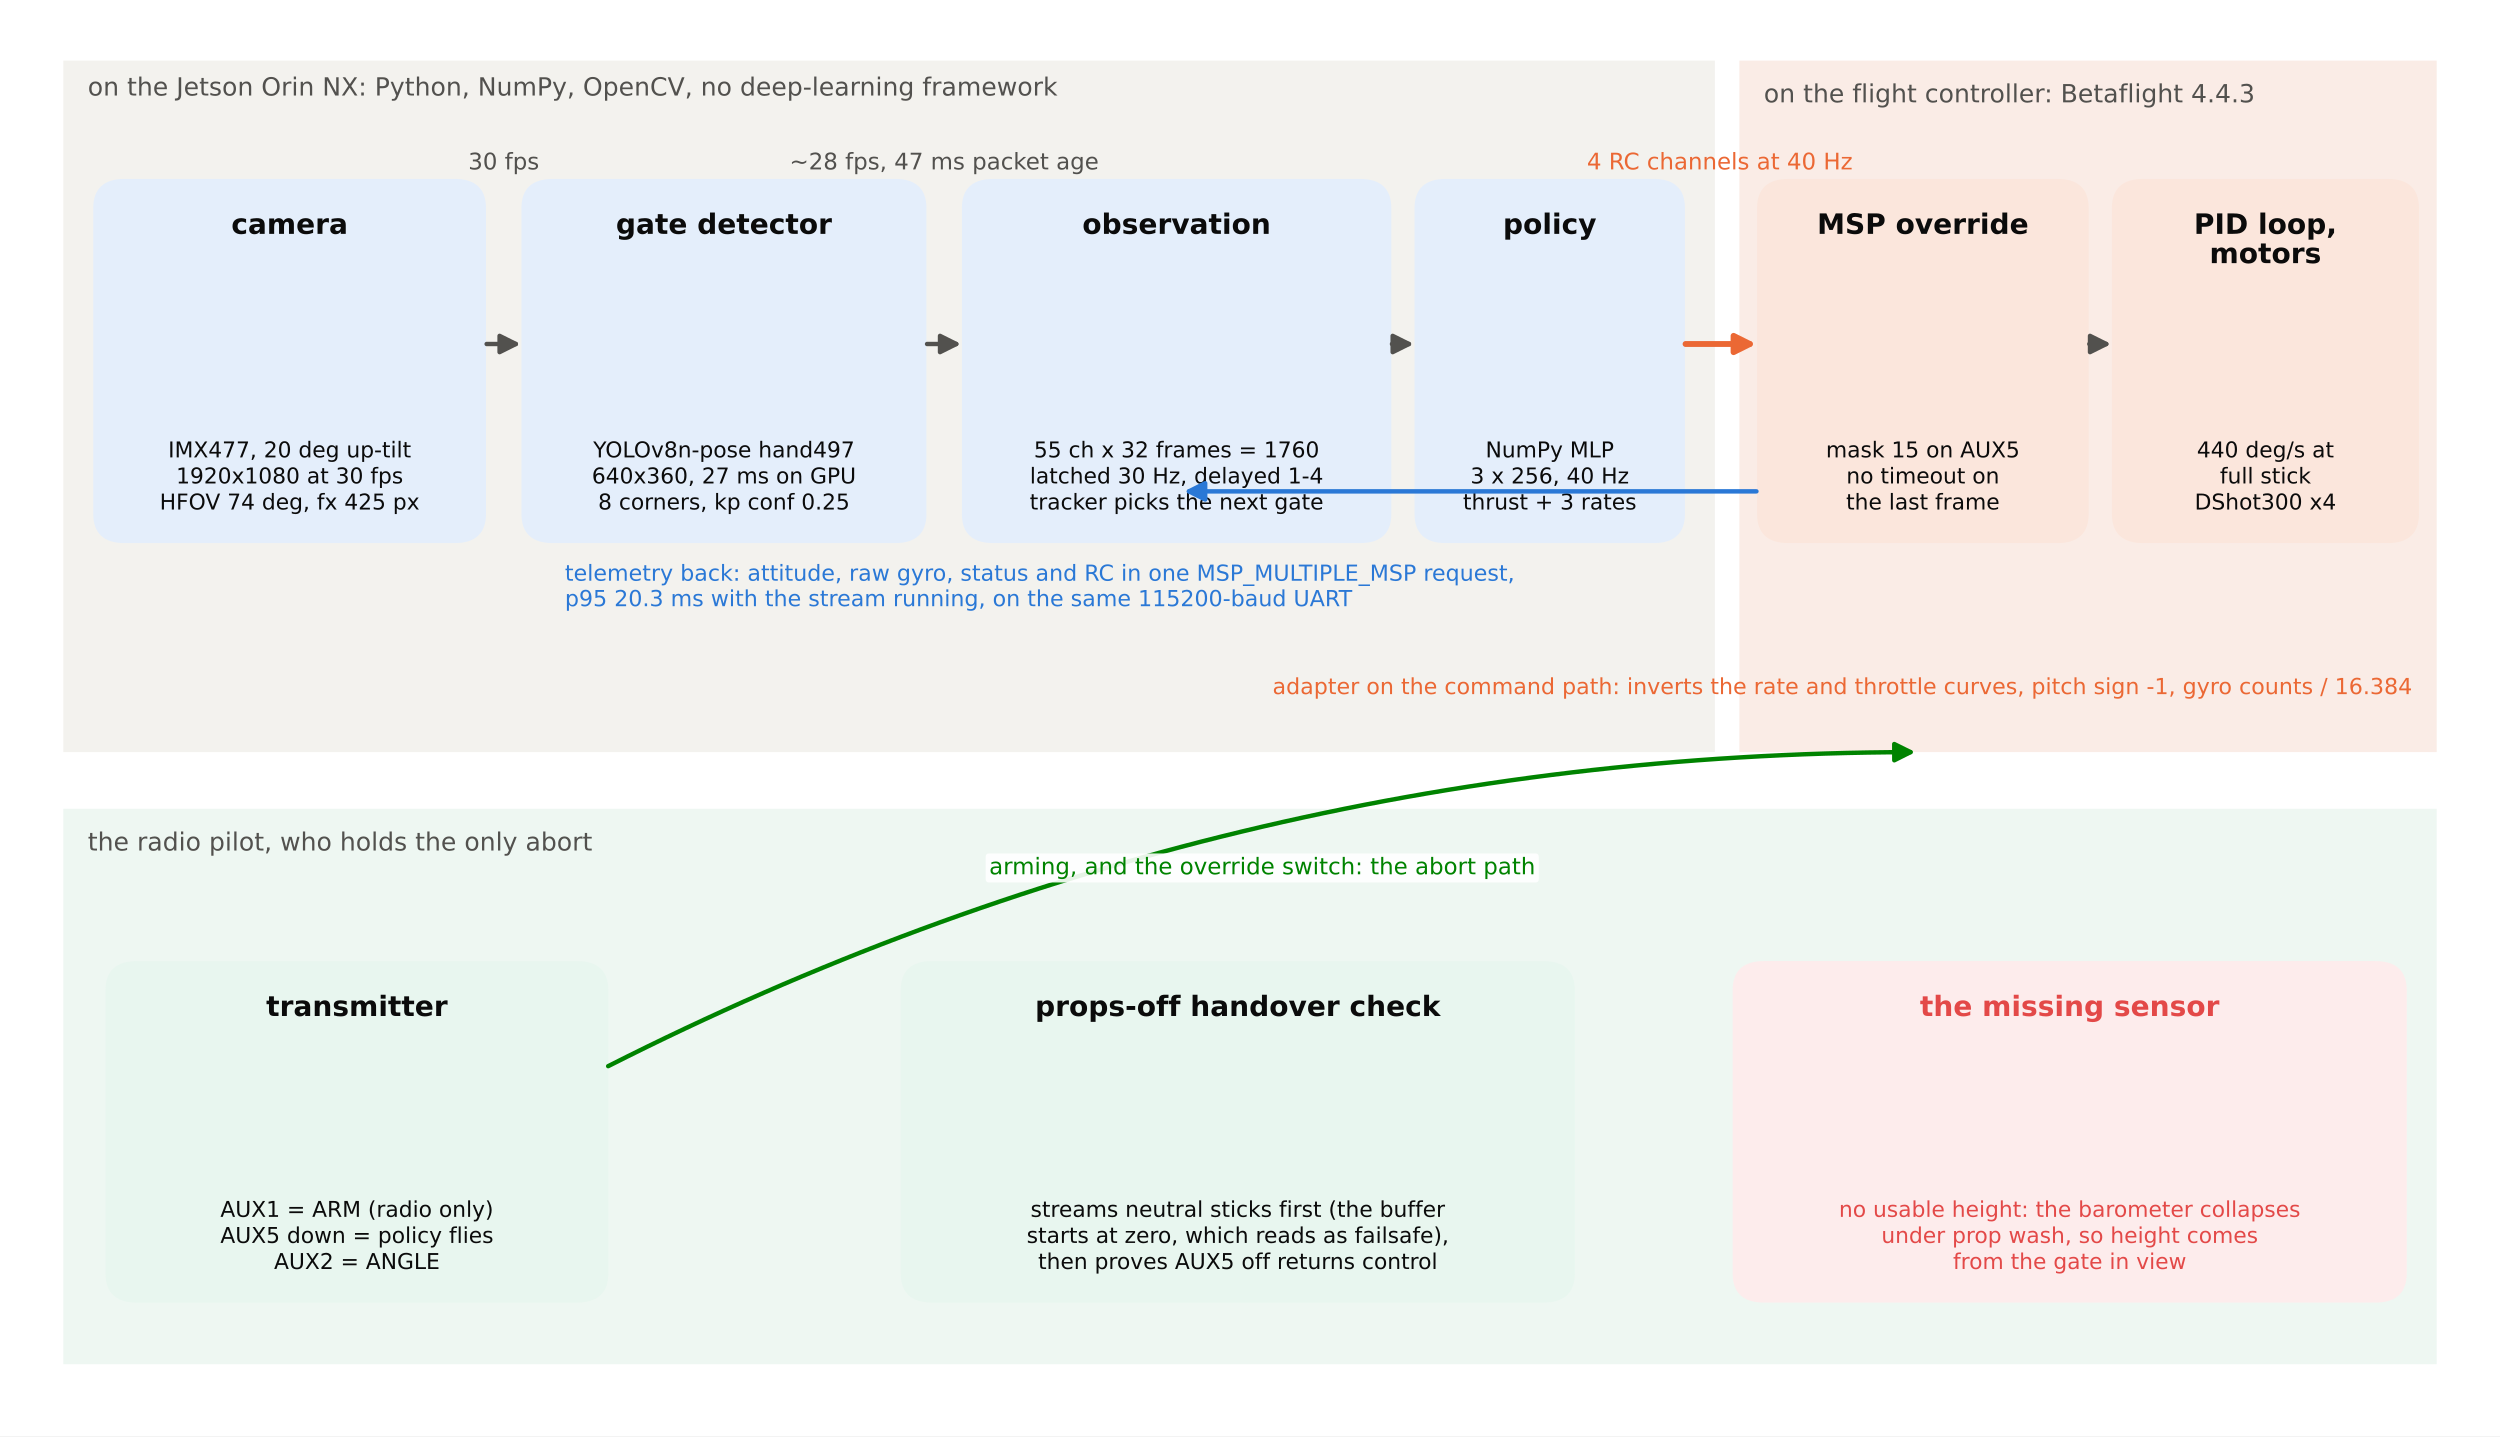
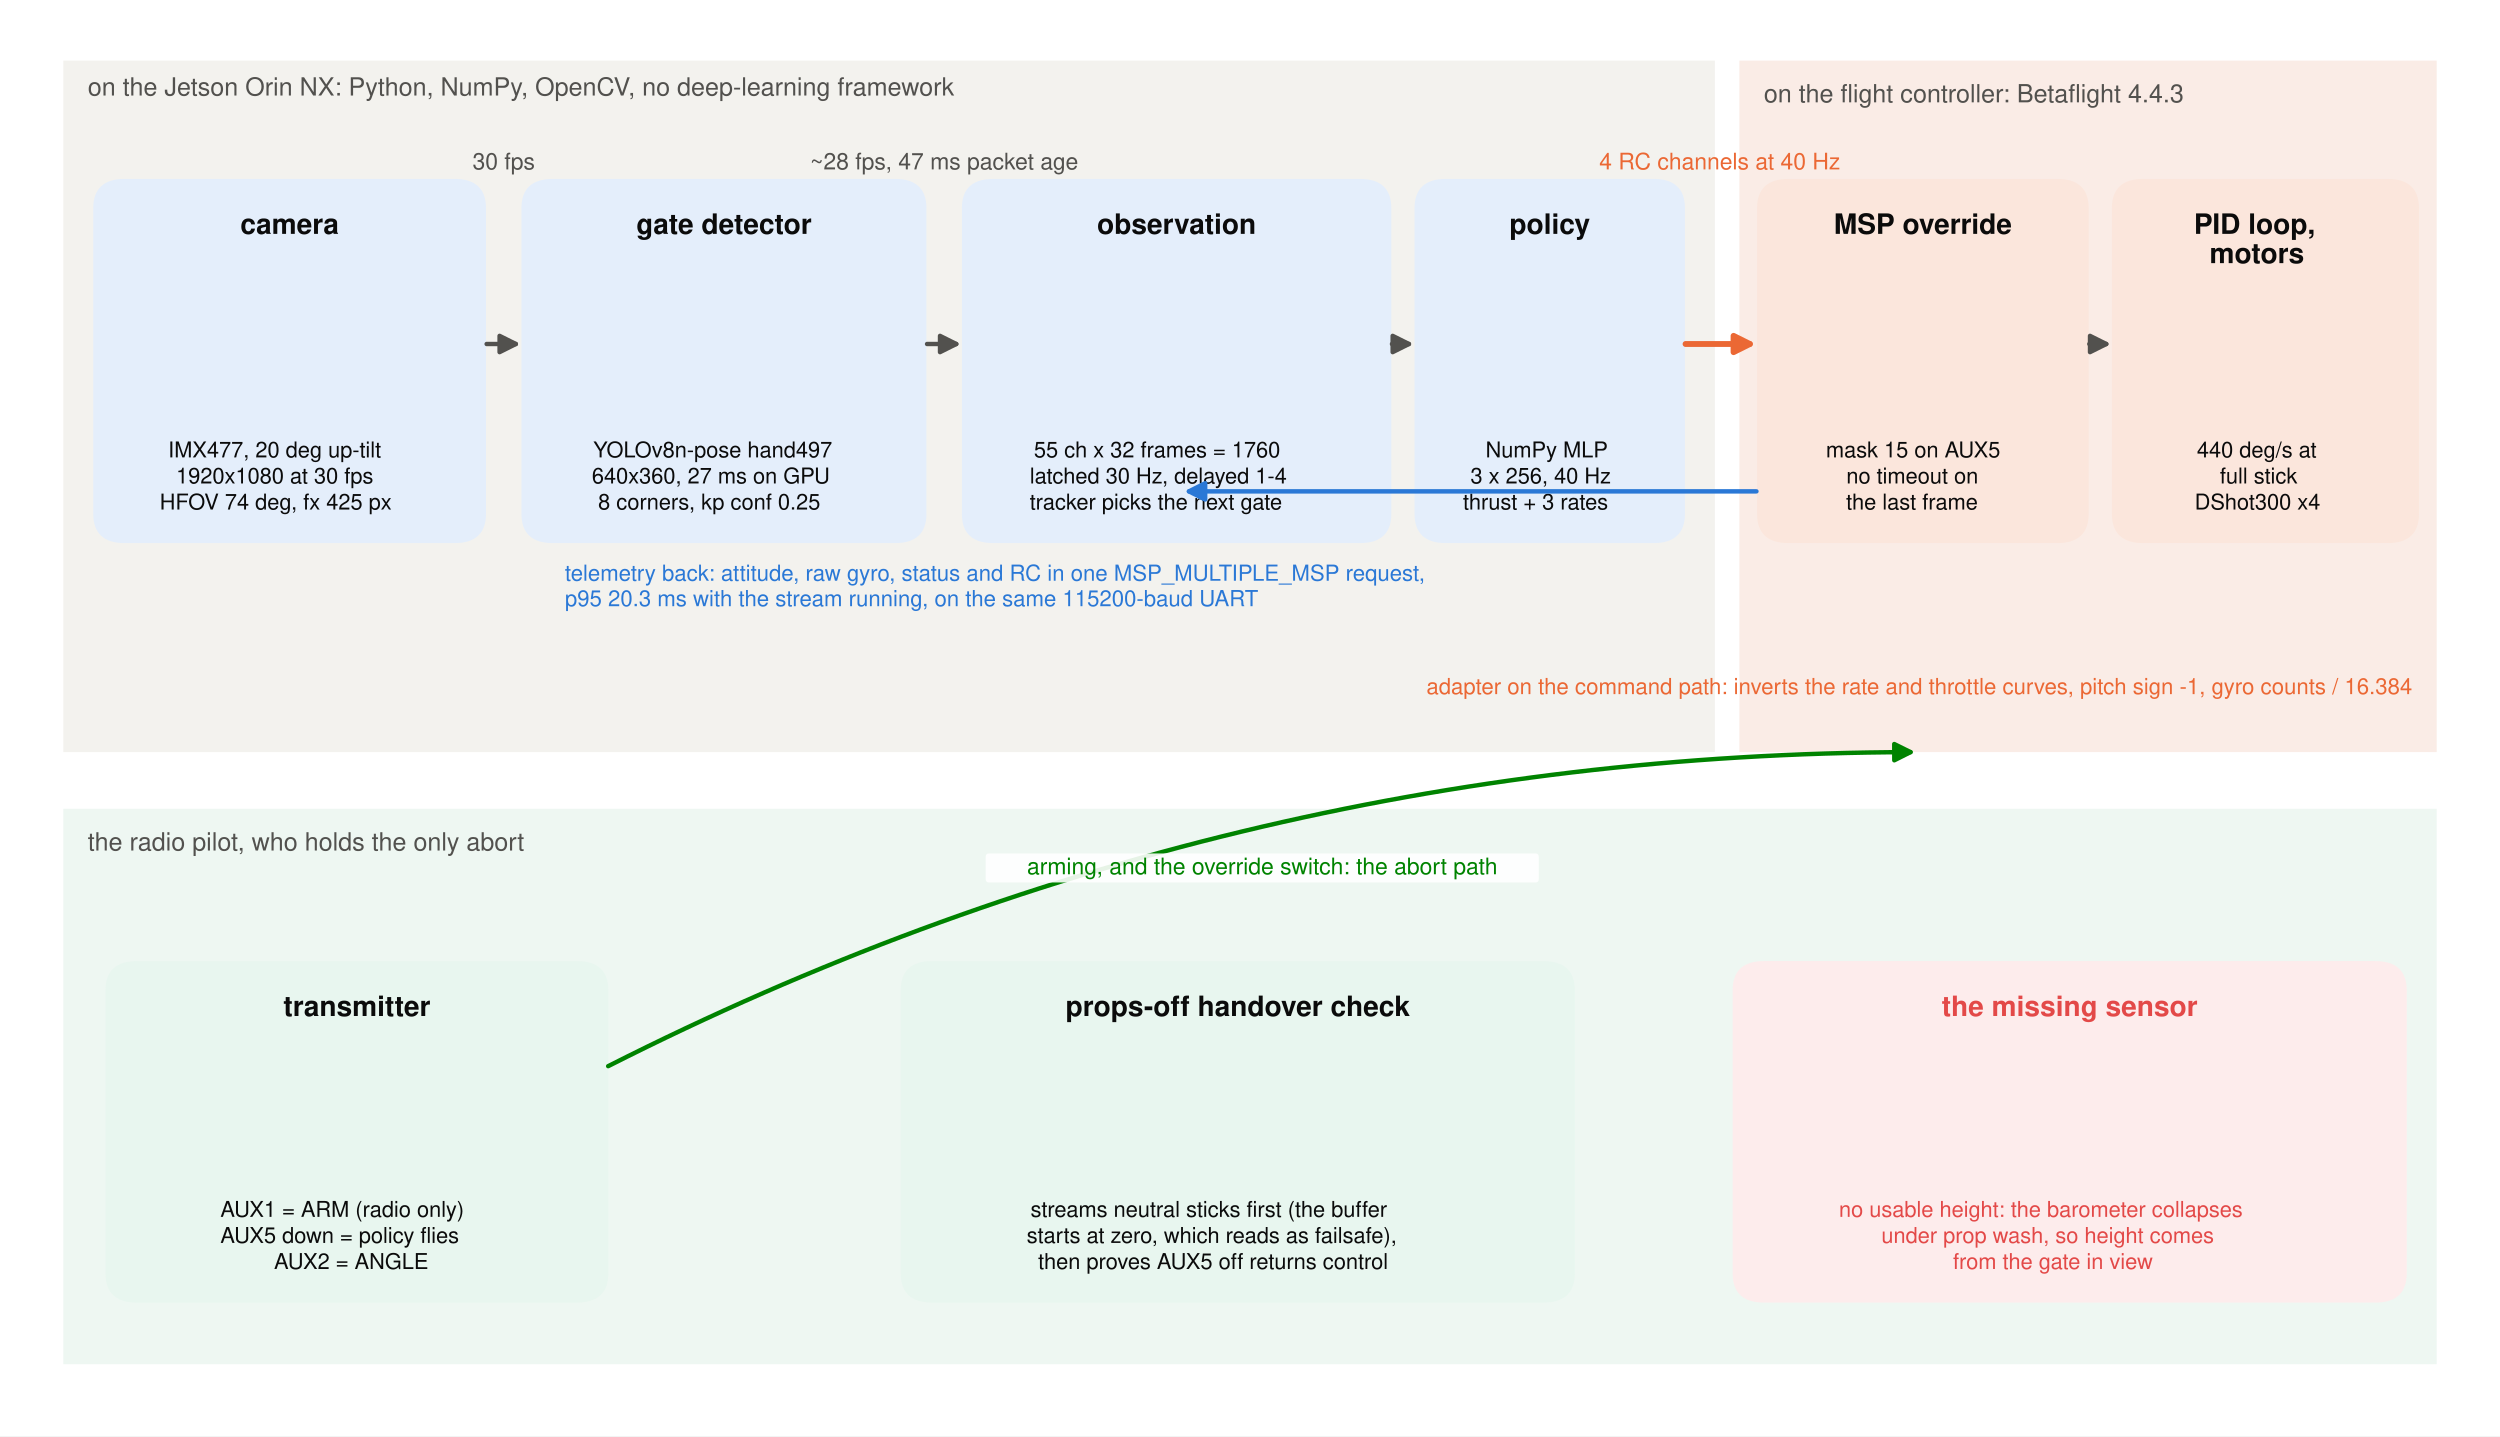
<svg xmlns="http://www.w3.org/2000/svg" width="676.8pt" height="388.8pt" viewBox="0 0 676.8 388.8" version="1.1">
  <defs>
    <style type="text/css">*{stroke-linejoin: round; stroke-linecap: butt}</style>
  </defs>
  <g id="figure_1">
    <g id="patch_1">
      <path d="M -0 388.8  L 676.8 388.8  L 676.8 -0  L -0 -0  z " style="fill: #ffffff" />
    </g>
    <g id="axes_1">
      <g id="patch_2">
-         <path d="M 17.136 203.607  L 464.256 203.607  L 464.256 16.407  L 17.136 16.407  z " clip-path="url(#pa330375922)" style="fill: #f3f2ee" />
+         <path d="M 17.136 203.607  L 464.256 203.607  L 464.256 16.407  L 17.136 16.407  z " clip-path="url(#p88d6e144c0)" style="fill: #f3f2ee" />
      </g>
      <g id="patch_3">
-         <path d="M 470.88 203.607  L 659.664 203.607  L 659.664 16.407  L 470.88 16.407  z " clip-path="url(#pa330375922)" style="fill: #faece6" />
+         <path d="M 470.88 203.607  L 659.664 203.607  L 659.664 16.407  L 470.88 16.407  z " clip-path="url(#p88d6e144c0)" style="fill: #faece6" />
      </g>
      <g id="patch_4">
-         <path d="M 17.136 369.325  L 659.664 369.325  L 659.664 218.951  L 17.136 218.951  z " clip-path="url(#pa330375922)" style="fill: #eef7f2" />
+         <path d="M 17.136 369.325  L 659.664 369.325  L 659.664 218.951  L 17.136 218.951  z " clip-path="url(#p88d6e144c0)" style="fill: #eef7f2" />
      </g>
      <g id="text_1">
-         <text style="fill: #52514e; font: 6.8px 'DejaVu Sans'; text-anchor: start" x="23.76" y="25.87" transform="rotate(-0 23.76 25.86989)">on the Jetson Orin NX: Python, NumPy, OpenCV, no deep-learning framework</text>
+         <text style="fill: #52514e; font: 6.8px 'Helvetica Neue', Helvetica, Arial, sans-serif; text-anchor: start" x="23.76" y="25.87" transform="rotate(-0 23.76 25.86989)">on the Jetson Orin NX: Python, NumPy, OpenCV, no deep-learning framework</text>
      </g>
      <g id="text_2">
-         <text style="fill: #52514e; font: 6.8px 'DejaVu Sans'; text-anchor: start" x="477.504" y="27.711" transform="rotate(-0 477.504 27.7112)">on the flight controller: Betaflight 4.4.3</text>
+         <text style="fill: #52514e; font: 6.8px 'Helvetica Neue', Helvetica, Arial, sans-serif; text-anchor: start" x="477.504" y="27.711" transform="rotate(-0 477.504 27.7112)">on the flight controller: Betaflight 4.4.3</text>
      </g>
      <g id="text_3">
-         <text style="fill: #52514e; font: 6.8px 'DejaVu Sans'; text-anchor: start" x="23.76" y="230.255" transform="rotate(-0 23.76 230.2555)">the radio pilot, who holds the only abort</text>
+         <text style="fill: #52514e; font: 6.8px 'Helvetica Neue', Helvetica, Arial, sans-serif; text-anchor: start" x="23.76" y="230.255" transform="rotate(-0 23.76 230.2555)">the radio pilot, who holds the only abort</text>
      </g>
      <g id="patch_5">
-         <path d="M 33.696 146.526  L 123.12 146.526  Q 131.069 146.526 131.069 139.161  L 131.069 56.302  Q 131.069 48.936 123.12 48.936  L 33.696 48.936  Q 25.747 48.936 25.747 56.302  L 25.747 139.161  Q 25.747 146.526 33.696 146.526  z " clip-path="url(#pa330375922)" style="fill: #e4eefb; stroke: #e4eefb; stroke-linejoin: miter" />
+         <path d="M 33.696 146.526  L 123.12 146.526  Q 131.069 146.526 131.069 139.161  L 131.069 56.302  Q 131.069 48.936 123.12 48.936  L 33.696 48.936  Q 25.747 48.936 25.747 56.302  L 25.747 139.161  Q 25.747 146.526 33.696 146.526  z " clip-path="url(#p88d6e144c0)" style="fill: #e4eefb; stroke: #e4eefb; stroke-linejoin: miter" />
      </g>
      <g id="patch_6">
-         <path d="M 149.616 146.526  L 242.352 146.526  Q 250.301 146.526 250.301 139.161  L 250.301 56.302  Q 250.301 48.936 242.352 48.936  L 149.616 48.936  Q 141.667 48.936 141.667 56.302  L 141.667 139.161  Q 141.667 146.526 149.616 146.526  z " clip-path="url(#pa330375922)" style="fill: #e4eefb; stroke: #e4eefb; stroke-linejoin: miter" />
+         <path d="M 149.616 146.526  L 242.352 146.526  Q 250.301 146.526 250.301 139.161  L 250.301 56.302  Q 250.301 48.936 242.352 48.936  L 149.616 48.936  Q 141.667 48.936 141.667 56.302  L 141.667 139.161  Q 141.667 146.526 149.616 146.526  z " clip-path="url(#p88d6e144c0)" style="fill: #e4eefb; stroke: #e4eefb; stroke-linejoin: miter" />
      </g>
      <g id="patch_7">
-         <path d="M 268.848 146.526  L 368.208 146.526  Q 376.157 146.526 376.157 139.161  L 376.157 56.302  Q 376.157 48.936 368.208 48.936  L 268.848 48.936  Q 260.899 48.936 260.899 56.302  L 260.899 139.161  Q 260.899 146.526 268.848 146.526  z " clip-path="url(#pa330375922)" style="fill: #e4eefb; stroke: #e4eefb; stroke-linejoin: miter" />
+         <path d="M 268.848 146.526  L 368.208 146.526  Q 376.157 146.526 376.157 139.161  L 376.157 56.302  Q 376.157 48.936 368.208 48.936  L 268.848 48.936  Q 260.899 48.936 260.899 56.302  L 260.899 139.161  Q 260.899 146.526 268.848 146.526  z " clip-path="url(#p88d6e144c0)" style="fill: #e4eefb; stroke: #e4eefb; stroke-linejoin: miter" />
      </g>
      <g id="patch_8">
-         <path d="M 391.392 146.526  L 447.696 146.526  Q 455.645 146.526 455.645 139.161  L 455.645 56.302  Q 455.645 48.936 447.696 48.936  L 391.392 48.936  Q 383.443 48.936 383.443 56.302  L 383.443 139.161  Q 383.443 146.526 391.392 146.526  z " clip-path="url(#pa330375922)" style="fill: #e4eefb; stroke: #e4eefb; stroke-linejoin: miter" />
+         <path d="M 391.392 146.526  L 447.696 146.526  Q 455.645 146.526 455.645 139.161  L 455.645 56.302  Q 455.645 48.936 447.696 48.936  L 391.392 48.936  Q 383.443 48.936 383.443 56.302  L 383.443 139.161  Q 383.443 146.526 391.392 146.526  z " clip-path="url(#p88d6e144c0)" style="fill: #e4eefb; stroke: #e4eefb; stroke-linejoin: miter" />
      </g>
      <g id="patch_9">
-         <path d="M 484.128 146.526  L 556.992 146.526  Q 564.941 146.526 564.941 139.161  L 564.941 56.302  Q 564.941 48.936 556.992 48.936  L 484.128 48.936  Q 476.179 48.936 476.179 56.302  L 476.179 139.161  Q 476.179 146.526 484.128 146.526  z " clip-path="url(#pa330375922)" style="fill: #fbe6dc; stroke: #fbe6dc; stroke-linejoin: miter" />
+         <path d="M 484.128 146.526  L 556.992 146.526  Q 564.941 146.526 564.941 139.161  L 564.941 56.302  Q 564.941 48.936 556.992 48.936  L 484.128 48.936  Q 476.179 48.936 476.179 56.302  L 476.179 139.161  Q 476.179 146.526 484.128 146.526  z " clip-path="url(#p88d6e144c0)" style="fill: #fbe6dc; stroke: #fbe6dc; stroke-linejoin: miter" />
      </g>
      <g id="patch_10">
-         <path d="M 580.176 146.526  L 646.416 146.526  Q 654.365 146.526 654.365 139.161  L 654.365 56.302  Q 654.365 48.936 646.416 48.936  L 580.176 48.936  Q 572.227 48.936 572.227 56.302  L 572.227 139.161  Q 572.227 146.526 580.176 146.526  z " clip-path="url(#pa330375922)" style="fill: #fbe6dc; stroke: #fbe6dc; stroke-linejoin: miter" />
+         <path d="M 580.176 146.526  L 646.416 146.526  Q 654.365 146.526 654.365 139.161  L 654.365 56.302  Q 654.365 48.936 646.416 48.936  L 580.176 48.936  Q 572.227 48.936 572.227 56.302  L 572.227 139.161  Q 572.227 146.526 580.176 146.526  z " clip-path="url(#p88d6e144c0)" style="fill: #fbe6dc; stroke: #fbe6dc; stroke-linejoin: miter" />
      </g>
      <g id="text_4">
-         <text style="fill: #52514e; font: 6.2px 'DejaVu Sans'; text-anchor: middle" x="136.368" y="45.868" transform="rotate(-0 136.368 45.86754)">30 fps</text>
+         <text style="fill: #52514e; font: 6.2px 'Helvetica Neue', Helvetica, Arial, sans-serif; text-anchor: middle" x="136.368" y="45.868" transform="rotate(-0 136.368 45.86754)">30 fps</text>
      </g>
      <g id="text_5">
-         <text style="fill: #52514e; font: 6.2px 'DejaVu Sans'; text-anchor: middle" x="255.6" y="45.868" transform="rotate(-0 255.6 45.86754)">~28 fps, 47 ms packet age</text>
+         <text style="fill: #52514e; font: 6.2px 'Helvetica Neue', Helvetica, Arial, sans-serif; text-anchor: middle" x="255.6" y="45.868" transform="rotate(-0 255.6 45.86754)">~28 fps, 47 ms packet age</text>
      </g>
      <g id="text_6">
-         <text style="fill: #eb6834; font: 6.2px 'DejaVu Sans'; text-anchor: middle" x="465.581" y="45.868" transform="rotate(-0 465.5808 45.86754)">4 RC channels at 40 Hz</text>
+         <text style="fill: #eb6834; font: 6.2px 'Helvetica Neue', Helvetica, Arial, sans-serif; text-anchor: middle" x="465.581" y="45.868" transform="rotate(-0 465.5808 45.86754)">4 RC channels at 40 Hz</text>
      </g>
      <g id="text_7">
-         <text style="fill: #2a78d6; font: 6px 'DejaVu Sans'" transform="translate(152.928 157.2227)">telemetry back: attitude, raw gyro, status and RC in one MSP_MULTIPLE_MSP request,</text>
-         <text style="fill: #2a78d6; font: 6px 'DejaVu Sans'" transform="translate(152.928 164.1082)">p95 20.3 ms with the stream running, on the same 115200-baud UART</text>
+         <text style="fill: #2a78d6; font: 6px 'Helvetica Neue', Helvetica, Arial, sans-serif" transform="translate(152.928 157.2227)">telemetry back: attitude, raw gyro, status and RC in one MSP_MULTIPLE_MSP request,</text>
+         <text style="fill: #2a78d6; font: 6px 'Helvetica Neue', Helvetica, Arial, sans-serif" transform="translate(152.928 164.1082)">p95 20.3 ms with the stream running, on the same 115200-baud UART</text>
      </g>
      <g id="text_8">
-         <text style="fill: #eb6834; font: 6px 'DejaVu Sans'; text-anchor: end" x="653.04" y="187.911" transform="rotate(-0 653.04 187.9112)">adapter on the command path: inverts the rate and throttle curves, pitch sign -1, gyro counts / 16.384</text>
+         <text style="fill: #eb6834; font: 6px 'Helvetica Neue', Helvetica, Arial, sans-serif; text-anchor: end" x="653.04" y="187.911" transform="rotate(-0 653.04 187.9112)">adapter on the command path: inverts the rate and throttle curves, pitch sign -1, gyro counts / 16.384</text>
      </g>
      <g id="patch_11">
-         <path d="M 37.008 352.139  L 156.24 352.139  Q 164.189 352.139 164.189 344.774  L 164.189 268.052  Q 164.189 260.687 156.24 260.687  L 37.008 260.687  Q 29.059 260.687 29.059 268.052  L 29.059 344.774  Q 29.059 352.139 37.008 352.139  z " clip-path="url(#pa330375922)" style="fill: #e8f6ef; stroke: #e8f6ef; stroke-linejoin: miter" />
+         <path d="M 37.008 352.139  L 156.24 352.139  Q 164.189 352.139 164.189 344.774  L 164.189 268.052  Q 164.189 260.687 156.24 260.687  L 37.008 260.687  Q 29.059 260.687 29.059 268.052  L 29.059 344.774  Q 29.059 352.139 37.008 352.139  z " clip-path="url(#p88d6e144c0)" style="fill: #e8f6ef; stroke: #e8f6ef; stroke-linejoin: miter" />
      </g>
      <g id="patch_12">
-         <path d="M 252.288 352.139  L 417.888 352.139  Q 425.837 352.139 425.837 344.774  L 425.837 268.052  Q 425.837 260.687 417.888 260.687  L 252.288 260.687  Q 244.339 260.687 244.339 268.052  L 244.339 344.774  Q 244.339 352.139 252.288 352.139  z " clip-path="url(#pa330375922)" style="fill: #e8f6ef; stroke: #e8f6ef; stroke-linejoin: miter" />
+         <path d="M 252.288 352.139  L 417.888 352.139  Q 425.837 352.139 425.837 344.774  L 425.837 268.052  Q 425.837 260.687 417.888 260.687  L 252.288 260.687  Q 244.339 260.687 244.339 268.052  L 244.339 344.774  Q 244.339 352.139 252.288 352.139  z " clip-path="url(#p88d6e144c0)" style="fill: #e8f6ef; stroke: #e8f6ef; stroke-linejoin: miter" />
      </g>
      <g id="patch_13">
-         <path d="M 477.504 352.139  L 643.104 352.139  Q 651.053 352.139 651.053 344.774  L 651.053 268.052  Q 651.053 260.687 643.104 260.687  L 477.504 260.687  Q 469.555 260.687 469.555 268.052  L 469.555 344.774  Q 469.555 352.139 477.504 352.139  z " clip-path="url(#pa330375922)" style="fill: #fdecec; stroke: #fdecec; stroke-linejoin: miter" />
+         <path d="M 477.504 352.139  L 643.104 352.139  Q 651.053 352.139 651.053 344.774  L 651.053 268.052  Q 651.053 260.687 643.104 260.687  L 477.504 260.687  Q 469.555 260.687 469.555 268.052  L 469.555 344.774  Q 469.555 352.139 477.504 352.139  z " clip-path="url(#p88d6e144c0)" style="fill: #fdecec; stroke: #fdecec; stroke-linejoin: miter" />
      </g>
      <g id="text_9">
-         <text style="fill: #0b0b0b; font: 600 7.6px 'DejaVu Sans'; text-anchor: middle" x="78.408" y="63.304" transform="rotate(-0 78.408 63.30399)">camera</text>
+         <text style="fill: #0b0b0b; font: 600 7.6px 'Helvetica Neue', Helvetica, Arial, sans-serif; text-anchor: middle" x="78.408" y="63.304" transform="rotate(-0 78.408 63.30399)">camera</text>
      </g>
      <g id="text_10">
-         <text style="fill: #0b0b0b; font: 5.9px 'DejaVu Sans'" transform="translate(45.51734 123.8236)">IMX477, 20 deg up-tilt</text>
-         <text style="fill: #0b0b0b; font: 5.9px 'DejaVu Sans'" transform="translate(47.66762 130.8786)">1920x1080 at 30 fps</text>
-         <text style="fill: #0b0b0b; font: 5.9px 'DejaVu Sans'" transform="translate(43.23017 137.9336)">HFOV 74 deg, fx 425 px</text>
+         <text style="fill: #0b0b0b; font: 5.9px 'Helvetica Neue', Helvetica, Arial, sans-serif" transform="translate(45.51734 123.8236)">IMX477, 20 deg up-tilt</text>
+         <text style="fill: #0b0b0b; font: 5.9px 'Helvetica Neue', Helvetica, Arial, sans-serif" transform="translate(47.66762 130.8786)">1920x1080 at 30 fps</text>
+         <text style="fill: #0b0b0b; font: 5.9px 'Helvetica Neue', Helvetica, Arial, sans-serif" transform="translate(43.23017 137.9336)">HFOV 74 deg, fx 425 px</text>
      </g>
      <g id="text_11">
-         <text style="fill: #0b0b0b; font: 600 7.6px 'DejaVu Sans'; text-anchor: middle" x="195.984" y="63.304" transform="rotate(-0 195.984 63.30399)">gate detector</text>
+         <text style="fill: #0b0b0b; font: 600 7.6px 'Helvetica Neue', Helvetica, Arial, sans-serif; text-anchor: middle" x="195.984" y="63.304" transform="rotate(-0 195.984 63.30399)">gate detector</text>
      </g>
      <g id="text_12">
-         <text style="fill: #0b0b0b; font: 5.9px 'DejaVu Sans'" transform="translate(160.5886 123.8236)">YOLOv8n-pose hand497</text>
-         <text style="fill: #0b0b0b; font: 5.9px 'DejaVu Sans'" transform="translate(160.2263 130.8786)">640x360, 27 ms on GPU</text>
-         <text style="fill: #0b0b0b; font: 5.9px 'DejaVu Sans'" transform="translate(161.9124 137.9336)">8 corners, kp conf 0.25</text>
+         <text style="fill: #0b0b0b; font: 5.9px 'Helvetica Neue', Helvetica, Arial, sans-serif" transform="translate(160.5886 123.8236)">YOLOv8n-pose hand497</text>
+         <text style="fill: #0b0b0b; font: 5.9px 'Helvetica Neue', Helvetica, Arial, sans-serif" transform="translate(160.2263 130.8786)">640x360, 27 ms on GPU</text>
+         <text style="fill: #0b0b0b; font: 5.9px 'Helvetica Neue', Helvetica, Arial, sans-serif" transform="translate(161.9124 137.9336)">8 corners, kp conf 0.25</text>
      </g>
      <g id="text_13">
-         <text style="fill: #0b0b0b; font: 600 7.6px 'DejaVu Sans'; text-anchor: middle" x="318.528" y="63.304" transform="rotate(-0 318.528 63.30399)">observation</text>
+         <text style="fill: #0b0b0b; font: 600 7.6px 'Helvetica Neue', Helvetica, Arial, sans-serif; text-anchor: middle" x="318.528" y="63.304" transform="rotate(-0 318.528 63.30399)">observation</text>
      </g>
      <g id="text_14">
-         <text style="fill: #0b0b0b; font: 5.9px 'DejaVu Sans'" transform="translate(279.8931 123.8236)">55 ch x 32 frames = 1760</text>
-         <text style="fill: #0b0b0b; font: 5.9px 'DejaVu Sans'" transform="translate(278.7887 130.8786)">latched 30 Hz, delayed 1-4</text>
-         <text style="fill: #0b0b0b; font: 5.9px 'DejaVu Sans'" transform="translate(278.7611 137.9336)">tracker picks the next gate</text>
+         <text style="fill: #0b0b0b; font: 5.9px 'Helvetica Neue', Helvetica, Arial, sans-serif" transform="translate(279.8931 123.8236)">55 ch x 32 frames = 1760</text>
+         <text style="fill: #0b0b0b; font: 5.9px 'Helvetica Neue', Helvetica, Arial, sans-serif" transform="translate(278.7887 130.8786)">latched 30 Hz, delayed 1-4</text>
+         <text style="fill: #0b0b0b; font: 5.9px 'Helvetica Neue', Helvetica, Arial, sans-serif" transform="translate(278.7611 137.9336)">tracker picks the next gate</text>
      </g>
      <g id="text_15">
-         <text style="fill: #0b0b0b; font: 600 7.6px 'DejaVu Sans'; text-anchor: middle" x="419.544" y="63.304" transform="rotate(-0 419.544 63.30399)">policy</text>
+         <text style="fill: #0b0b0b; font: 600 7.6px 'Helvetica Neue', Helvetica, Arial, sans-serif; text-anchor: middle" x="419.544" y="63.304" transform="rotate(-0 419.544 63.30399)">policy</text>
      </g>
      <g id="text_16">
-         <text style="fill: #0b0b0b; font: 5.9px 'DejaVu Sans'" transform="translate(402.1639 123.8236)">NumPy MLP</text>
-         <text style="fill: #0b0b0b; font: 5.9px 'DejaVu Sans'" transform="translate(398.0818 130.8786)">3 x 256, 40 Hz</text>
-         <text style="fill: #0b0b0b; font: 5.9px 'DejaVu Sans'" transform="translate(396.0519 137.9336)">thrust + 3 rates</text>
+         <text style="fill: #0b0b0b; font: 5.9px 'Helvetica Neue', Helvetica, Arial, sans-serif" transform="translate(402.1639 123.8236)">NumPy MLP</text>
+         <text style="fill: #0b0b0b; font: 5.9px 'Helvetica Neue', Helvetica, Arial, sans-serif" transform="translate(398.0818 130.8786)">3 x 256, 40 Hz</text>
+         <text style="fill: #0b0b0b; font: 5.9px 'Helvetica Neue', Helvetica, Arial, sans-serif" transform="translate(396.0519 137.9336)">thrust + 3 rates</text>
      </g>
      <g id="text_17">
-         <text style="fill: #0b0b0b; font: 600 7.6px 'DejaVu Sans'; text-anchor: middle" x="520.56" y="63.304" transform="rotate(-0 520.56 63.30399)">MSP override</text>
+         <text style="fill: #0b0b0b; font: 600 7.6px 'Helvetica Neue', Helvetica, Arial, sans-serif; text-anchor: middle" x="520.56" y="63.304" transform="rotate(-0 520.56 63.30399)">MSP override</text>
      </g>
      <g id="text_18">
-         <text style="fill: #0b0b0b; font: 5.9px 'DejaVu Sans'" transform="translate(494.3179 123.8236)">mask 15 on AUX5</text>
-         <text style="fill: #0b0b0b; font: 5.9px 'DejaVu Sans'" transform="translate(499.8399 130.8786)">no timeout on</text>
-         <text style="fill: #0b0b0b; font: 5.9px 'DejaVu Sans'" transform="translate(499.7754 137.9336)">the last frame</text>
+         <text style="fill: #0b0b0b; font: 5.9px 'Helvetica Neue', Helvetica, Arial, sans-serif" transform="translate(494.3179 123.8236)">mask 15 on AUX5</text>
+         <text style="fill: #0b0b0b; font: 5.9px 'Helvetica Neue', Helvetica, Arial, sans-serif" transform="translate(499.8399 130.8786)">no timeout on</text>
+         <text style="fill: #0b0b0b; font: 5.9px 'Helvetica Neue', Helvetica, Arial, sans-serif" transform="translate(499.7754 137.9336)">the last frame</text>
      </g>
      <g id="text_19">
-         <text style="fill: #0b0b0b; font: 600 7.6px 'DejaVu Sans'" transform="translate(593.932 63.30399)">PID loop,</text>
-         <text style="fill: #0b0b0b; font: 600 7.6px 'DejaVu Sans'" transform="translate(598.1631 71.23685)">motors</text>
+         <text style="fill: #0b0b0b; font: 600 7.6px 'Helvetica Neue', Helvetica, Arial, sans-serif" transform="translate(593.932 63.30399)">PID loop,</text>
+         <text style="fill: #0b0b0b; font: 600 7.6px 'Helvetica Neue', Helvetica, Arial, sans-serif" transform="translate(598.1631 71.23685)">motors</text>
      </g>
      <g id="text_20">
-         <text style="fill: #0b0b0b; font: 5.9px 'DejaVu Sans'" transform="translate(594.7345 123.8236)">440 deg/s at</text>
-         <text style="fill: #0b0b0b; font: 5.9px 'DejaVu Sans'" transform="translate(600.9682 130.8786)">full stick</text>
-         <text style="fill: #0b0b0b; font: 5.9px 'DejaVu Sans'" transform="translate(594.1293 137.9336)">DShot300 x4</text>
+         <text style="fill: #0b0b0b; font: 5.9px 'Helvetica Neue', Helvetica, Arial, sans-serif" transform="translate(594.7345 123.8236)">440 deg/s at</text>
+         <text style="fill: #0b0b0b; font: 5.9px 'Helvetica Neue', Helvetica, Arial, sans-serif" transform="translate(600.9682 130.8786)">full stick</text>
+         <text style="fill: #0b0b0b; font: 5.9px 'Helvetica Neue', Helvetica, Arial, sans-serif" transform="translate(594.1293 137.9336)">DShot300 x4</text>
      </g>
      <g id="text_21">
-         <text style="fill: #0b0b0b; font: 600 7.6px 'DejaVu Sans'; text-anchor: middle" x="96.624" y="275.055" transform="rotate(-0 96.624 275.0548)">transmitter</text>
+         <text style="fill: #0b0b0b; font: 600 7.6px 'Helvetica Neue', Helvetica, Arial, sans-serif; text-anchor: middle" x="96.624" y="275.055" transform="rotate(-0 96.624 275.0548)">transmitter</text>
      </g>
      <g id="text_22">
-         <text style="fill: #0b0b0b; font: 5.9px 'DejaVu Sans'" transform="translate(59.65405 329.4367)">AUX1 = ARM (radio only)</text>
-         <text style="fill: #0b0b0b; font: 5.9px 'DejaVu Sans'" transform="translate(59.65266 336.4917)">AUX5 down = policy flies</text>
-         <text style="fill: #0b0b0b; font: 5.9px 'DejaVu Sans'" transform="translate(74.18372 343.5468)">AUX2 = ANGLE</text>
+         <text style="fill: #0b0b0b; font: 5.9px 'Helvetica Neue', Helvetica, Arial, sans-serif" transform="translate(59.65405 329.4367)">AUX1 = ARM (radio only)</text>
+         <text style="fill: #0b0b0b; font: 5.9px 'Helvetica Neue', Helvetica, Arial, sans-serif" transform="translate(59.65266 336.4917)">AUX5 down = policy flies</text>
+         <text style="fill: #0b0b0b; font: 5.9px 'Helvetica Neue', Helvetica, Arial, sans-serif" transform="translate(74.18372 343.5468)">AUX2 = ANGLE</text>
      </g>
      <g id="text_23">
-         <text style="fill: #0b0b0b; font: 600 7.6px 'DejaVu Sans'; text-anchor: middle" x="335.088" y="275.055" transform="rotate(-0 335.088 275.0548)">props-off handover check</text>
+         <text style="fill: #0b0b0b; font: 600 7.6px 'Helvetica Neue', Helvetica, Arial, sans-serif; text-anchor: middle" x="335.088" y="275.055" transform="rotate(-0 335.088 275.0548)">props-off handover check</text>
      </g>
      <g id="text_24">
-         <text style="fill: #0b0b0b; font: 5.9px 'DejaVu Sans'" transform="translate(278.9933 329.4367)">streams neutral sticks first (the buffer</text>
-         <text style="fill: #0b0b0b; font: 5.9px 'DejaVu Sans'" transform="translate(277.9502 336.4917)">starts at zero, which reads as failsafe),</text>
-         <text style="fill: #0b0b0b; font: 5.9px 'DejaVu Sans'" transform="translate(281.0316 343.5468)">then proves AUX5 off returns control</text>
+         <text style="fill: #0b0b0b; font: 5.9px 'Helvetica Neue', Helvetica, Arial, sans-serif" transform="translate(278.9933 329.4367)">streams neutral sticks first (the buffer</text>
+         <text style="fill: #0b0b0b; font: 5.9px 'Helvetica Neue', Helvetica, Arial, sans-serif" transform="translate(277.9502 336.4917)">starts at zero, which reads as failsafe),</text>
+         <text style="fill: #0b0b0b; font: 5.9px 'Helvetica Neue', Helvetica, Arial, sans-serif" transform="translate(281.0316 343.5468)">then proves AUX5 off returns control</text>
      </g>
      <g id="text_25">
-         <text style="fill: #e34948; font: 600 7.6px 'DejaVu Sans'; text-anchor: middle" x="560.304" y="275.055" transform="rotate(-0 560.304 275.0548)">the missing sensor</text>
+         <text style="fill: #e34948; font: 600 7.6px 'Helvetica Neue', Helvetica, Arial, sans-serif; text-anchor: middle" x="560.304" y="275.055" transform="rotate(-0 560.304 275.0548)">the missing sensor</text>
      </g>
      <g id="text_26">
-         <text style="fill: #e34948; font: 5.9px 'DejaVu Sans'" transform="translate(497.8414 329.4367)">no usable height: the barometer collapses</text>
-         <text style="fill: #e34948; font: 5.9px 'DejaVu Sans'" transform="translate(509.3179 336.4917)">under prop wash, so height comes</text>
-         <text style="fill: #e34948; font: 5.9px 'DejaVu Sans'" transform="translate(528.7146 343.5468)">from the gate in view</text>
+         <text style="fill: #e34948; font: 5.9px 'Helvetica Neue', Helvetica, Arial, sans-serif" transform="translate(497.8414 329.4367)">no usable height: the barometer collapses</text>
+         <text style="fill: #e34948; font: 5.9px 'Helvetica Neue', Helvetica, Arial, sans-serif" transform="translate(509.3179 336.4917)">under prop wash, so height comes</text>
+         <text style="fill: #e34948; font: 5.9px 'Helvetica Neue', Helvetica, Arial, sans-serif" transform="translate(528.7146 343.5468)">from the gate in view</text>
      </g>
      <g id="patch_14">
-         <path d="M 131.746 93.128  Q 136.368 93.128 139.649 93.128  " clip-path="url(#pa330375922)" style="fill: none; stroke: #52514e; stroke-width: 1.2; stroke-linecap: round" />
-         <path d="M 135.249 90.928  L 139.649 93.128  L 135.249 95.328  z " clip-path="url(#pa330375922)" style="fill: #52514e; stroke: #52514e; stroke-width: 1.2; stroke-linecap: round" />
+         <path d="M 131.746 93.128  Q 136.368 93.128 139.649 93.128  " clip-path="url(#p88d6e144c0)" style="fill: none; stroke: #52514e; stroke-width: 1.2; stroke-linecap: round" />
+         <path d="M 135.249 90.928  L 139.649 93.128  L 135.249 95.328  z " clip-path="url(#p88d6e144c0)" style="fill: #52514e; stroke: #52514e; stroke-width: 1.2; stroke-linecap: round" />
      </g>
      <g id="patch_15">
-         <path d="M 250.978 93.128  Q 255.6 93.128 258.881 93.128  " clip-path="url(#pa330375922)" style="fill: none; stroke: #52514e; stroke-width: 1.2; stroke-linecap: round" />
-         <path d="M 254.481 90.928  L 258.881 93.128  L 254.481 95.328  z " clip-path="url(#pa330375922)" style="fill: #52514e; stroke: #52514e; stroke-width: 1.2; stroke-linecap: round" />
+         <path d="M 250.978 93.128  Q 255.6 93.128 258.881 93.128  " clip-path="url(#p88d6e144c0)" style="fill: none; stroke: #52514e; stroke-width: 1.2; stroke-linecap: round" />
+         <path d="M 254.481 90.928  L 258.881 93.128  L 254.481 95.328  z " clip-path="url(#p88d6e144c0)" style="fill: #52514e; stroke: #52514e; stroke-width: 1.2; stroke-linecap: round" />
      </g>
      <g id="patch_16">
-         <path d="M 376.836 93.128  Q 379.801 93.128 381.424 93.128  " clip-path="url(#pa330375922)" style="fill: none; stroke: #52514e; stroke-width: 1.2; stroke-linecap: round" />
-         <path d="M 377.024 90.928  L 381.424 93.128  L 377.024 95.328  z " clip-path="url(#pa330375922)" style="fill: #52514e; stroke: #52514e; stroke-width: 1.2; stroke-linecap: round" />
+         <path d="M 376.836 93.128  Q 379.801 93.128 381.424 93.128  " clip-path="url(#p88d6e144c0)" style="fill: none; stroke: #52514e; stroke-width: 1.2; stroke-linecap: round" />
+         <path d="M 377.024 90.928  L 381.424 93.128  L 377.024 95.328  z " clip-path="url(#p88d6e144c0)" style="fill: #52514e; stroke: #52514e; stroke-width: 1.2; stroke-linecap: round" />
      </g>
      <g id="patch_17">
-         <path d="M 456.321 93.128  Q 465.913 93.128 473.716 93.128  " clip-path="url(#pa330375922)" style="fill: none; stroke: #eb6834; stroke-width: 1.6; stroke-linecap: round" />
-         <path d="M 469.316 90.928  L 473.716 93.128  L 469.316 95.328  z " clip-path="url(#pa330375922)" style="fill: #eb6834; stroke: #eb6834; stroke-width: 1.6; stroke-linecap: round" />
+         <path d="M 456.321 93.128  Q 465.913 93.128 473.716 93.128  " clip-path="url(#p88d6e144c0)" style="fill: none; stroke: #eb6834; stroke-width: 1.6; stroke-linecap: round" />
+         <path d="M 469.316 90.928  L 473.716 93.128  L 469.316 95.328  z " clip-path="url(#p88d6e144c0)" style="fill: #eb6834; stroke: #eb6834; stroke-width: 1.6; stroke-linecap: round" />
      </g>
      <g id="patch_18">
-         <path d="M 565.62 93.128  Q 568.585 93.128 570.208 93.128  " clip-path="url(#pa330375922)" style="fill: none; stroke: #52514e; stroke-width: 1.2; stroke-linecap: round" />
-         <path d="M 565.808 90.928  L 570.208 93.128  L 565.808 95.328  z " clip-path="url(#pa330375922)" style="fill: #52514e; stroke: #52514e; stroke-width: 1.2; stroke-linecap: round" />
+         <path d="M 565.62 93.128  Q 568.585 93.128 570.208 93.128  " clip-path="url(#p88d6e144c0)" style="fill: none; stroke: #52514e; stroke-width: 1.2; stroke-linecap: round" />
+         <path d="M 565.808 90.928  L 570.208 93.128  L 565.808 95.328  z " clip-path="url(#p88d6e144c0)" style="fill: #52514e; stroke: #52514e; stroke-width: 1.2; stroke-linecap: round" />
      </g>
      <g id="patch_19">
-         <path d="M 475.5 133.023  Q 398.013 133.023 321.867 133.023  " clip-path="url(#pa330375922)" style="fill: none; stroke: #2a78d6; stroke-width: 1.2; stroke-linecap: round" />
-         <path d="M 326.267 135.223  L 321.867 133.023  L 326.267 130.823  z " clip-path="url(#pa330375922)" style="fill: #2a78d6; stroke: #2a78d6; stroke-width: 1.2; stroke-linecap: round" />
+         <path d="M 475.5 133.023  Q 398.013 133.023 321.867 133.023  " clip-path="url(#p88d6e144c0)" style="fill: none; stroke: #2a78d6; stroke-width: 1.2; stroke-linecap: round" />
+         <path d="M 326.267 135.223  L 321.867 133.023  L 326.267 130.823  z " clip-path="url(#p88d6e144c0)" style="fill: #2a78d6; stroke: #2a78d6; stroke-width: 1.2; stroke-linecap: round" />
      </g>
      <g id="patch_20">
-         <path d="M 164.647 288.629  Q 331.509 204.099 517.218 203.613  " clip-path="url(#pa330375922)" style="fill: none; stroke: #008300; stroke-width: 1.2; stroke-linecap: round" />
-         <path d="M 512.812 201.424  L 517.218 203.613  L 512.824 205.824  z " clip-path="url(#pa330375922)" style="fill: #008300; stroke: #008300; stroke-width: 1.2; stroke-linecap: round" />
+         <path d="M 164.647 288.629  Q 331.509 204.099 517.218 203.613  " clip-path="url(#p88d6e144c0)" style="fill: none; stroke: #008300; stroke-width: 1.2; stroke-linecap: round" />
+         <path d="M 512.812 201.424  L 517.218 203.613  L 512.824 205.824  z " clip-path="url(#p88d6e144c0)" style="fill: #008300; stroke: #008300; stroke-width: 1.2; stroke-linecap: round" />
      </g>
      <g id="text_27">
        <g id="patch_21">
          <path d="M 267.777 238.908  L 415.647 238.908  Q 416.577 238.908 416.577 237.978  L 416.577 231.977  Q 416.577 231.047 415.647 231.047  L 267.777 231.047  Q 266.847 231.047 266.847 231.977  L 266.847 237.978  Q 266.847 238.908 267.777 238.908  z " style="fill: #ffffff; opacity: 0.9" />
        </g>
-         <text style="fill: #008300; font: 6.2px 'DejaVu Sans'; text-anchor: middle" x="341.712" y="236.688" transform="rotate(-0 341.712 236.6883)">arming, and the override switch: the abort path</text>
+         <text style="fill: #008300; font: 6.2px 'Helvetica Neue', Helvetica, Arial, sans-serif; text-anchor: middle" x="341.712" y="236.688" transform="rotate(-0 341.712 236.6883)">arming, and the override switch: the abort path</text>
      </g>
    </g>
  </g>
  <defs>
-     <clipPath id="pa330375922">
+     <clipPath id="p88d6e144c0">
      <rect x="7.2" y="7.2" width="662.4" height="374.4" />
    </clipPath>
  </defs>
</svg>
